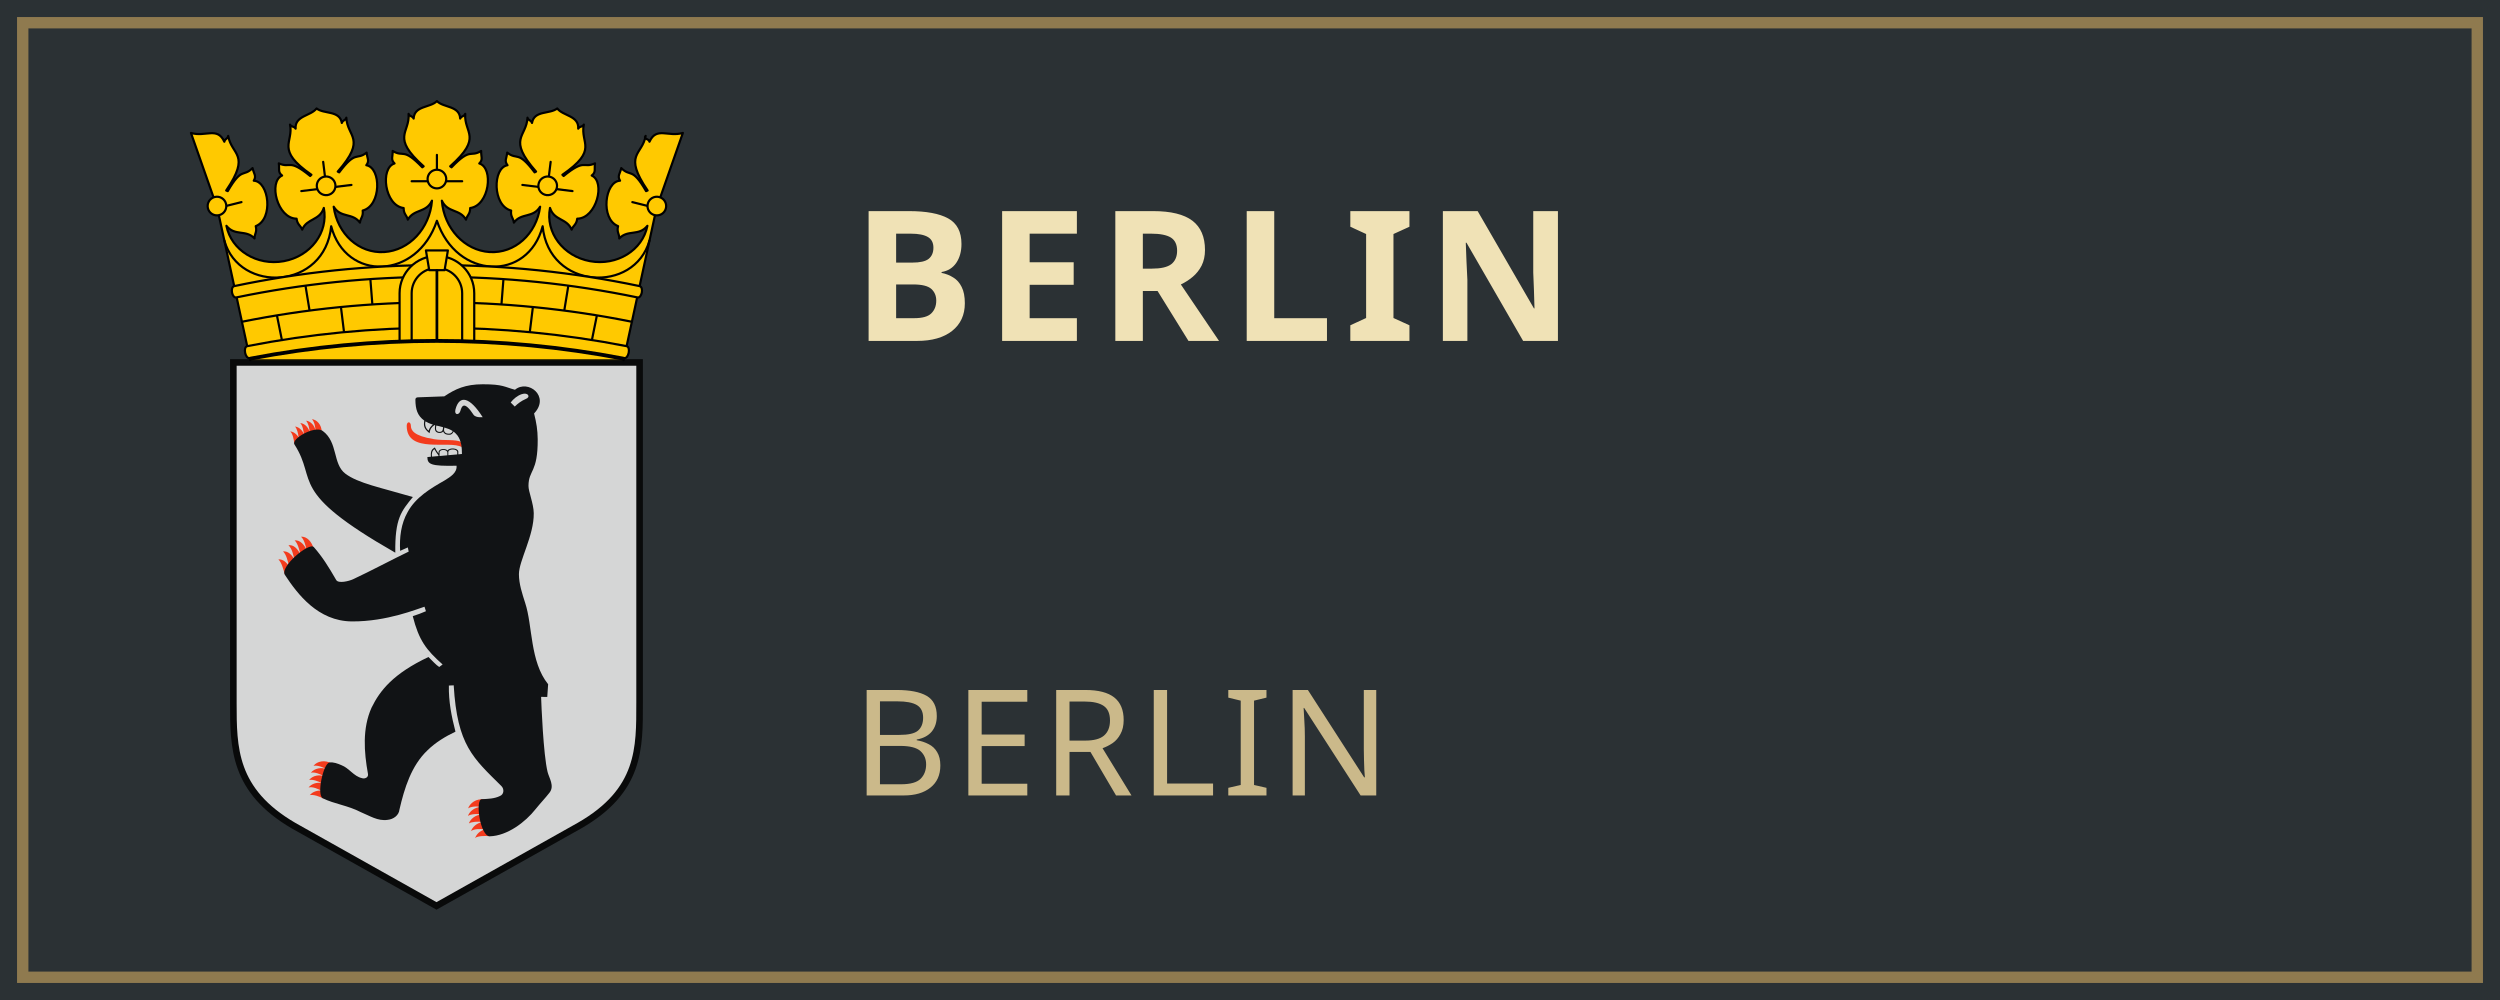
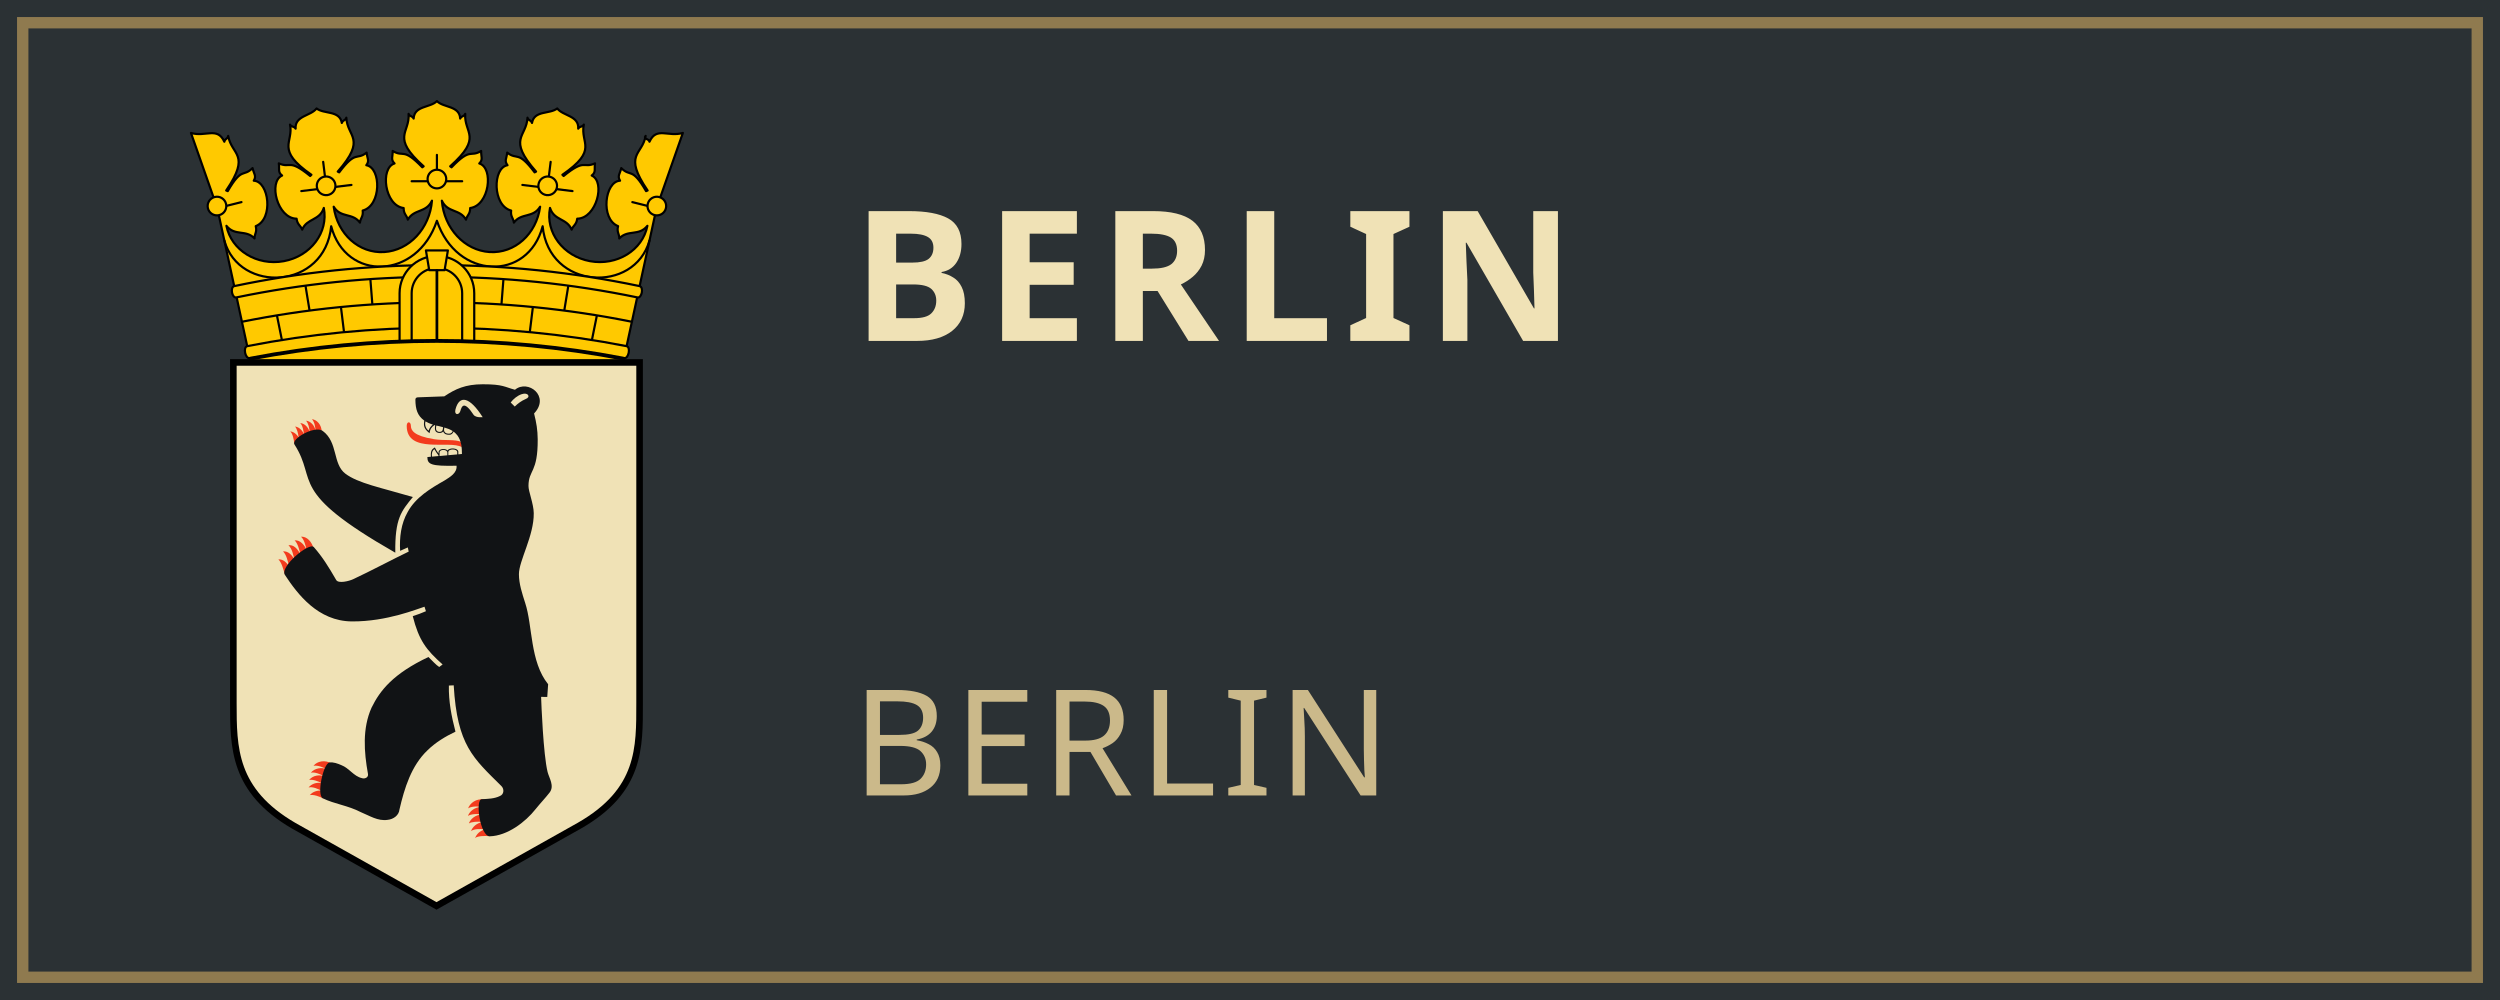
<svg xmlns="http://www.w3.org/2000/svg" xmlns:xlink="http://www.w3.org/1999/xlink" width="220" height="88" viewBox="0 0 220 88">
  <defs>
    <symbol id="shield-base" viewBox="0 0 3600 7400">
      <g fill="#ffc900" stroke="black" stroke-width="20" stroke-linecap="round" stroke-linejoin="round">
        <path d="M 550,2370 L 250,985 470,930 250,985 10,300 c 133,40 240,-60 304,80 7,-31 30,-23 35,-53 30,176 209,163 -18,497 l 14,6 c 129,-224 141,-124 226,-210 11,52 38,71 11,115 139,6 182,349 18,414 14,55 -12,69 -11,112 -79,-84 -178,-18 -256,-115 a 450,410 -7 0,0 887,-163 c -38,118 -154,92 -197,198 -15,-40 -44,-44 -51,-100 -176,-2 -259,-337 -132,-393 -41,-31 -22,-59 -30,-111 110,50 86,-48 286,115 l 11,-11 c -332,-230 -160,-293 -195,-457 16,26 34,11 51,37 -8,-119 139,-115 191,-184 68,54 210,15 230,132 11,-30 32,-19 41,-48 8,178 188,187 -78,491 l 13,7 c 155,-206 155,-105 250,-180 4,52 29,74 -3,115 137,23 138,369 -33,413 7,56 -20,67 -25,110 -68,-93 -174,-39 -239,-145 a 450,500 7 0,0 895,-55 c -52,113 -164,73 -220,173 -10,-42 -38,-49 -38,-106 -175,-23 -216,-366 -83,-406 -37,-36 -15,-61 -17,-114 103,63 91,-37 270,149 l 12,-9 c -301,-269 -124,-300 -137,-478 12,28 32,15 46,43 6,-119 152,-97 212,-159 60,62 206,40 212,159 14,-28 34,-15 46,-43 -13,178 164,209 -137,478 l 12,9 c 179,-186 167,-86 270,-149 -2,53 20,78 -17,114 133,40 92,383 -83,406 0,57 -28,64 -38,106 -56,-100 -168,-60 -220,-173 a 450,500 -7 0,0 895,55 c -65,106 -171,52 -239,145 -5,-43 -32,-54 -25,-110 -171,-44 -170,-390 -33,-413 -32,-41 -7,-63 -3,-115 95,75 95,-26 250,180 l 13,-7 c -266,-304 -86,-313 -78,-491 9,29 30,18 41,48 20,-117 162,-78 230,-132 52,69 199,65 191,184 17,-26 35,-11 51,-37 -35,175 137,227 -195,457 l 11,11 c 200,-163 176,-65 286,-115 -8,52 11,80 -30,111 127,56 44,391 -132,393 -7,56 -36,60 -51,100 -43,-106 -159,-80 -197,-198 a 450,410 7 0,0 887,163 c -78,97 -177,31 -256,115 1,-43 -25,-57 -11,-112 -164,-65 -121,-408 18,-414 -27,-44 0,-63 11,-115 85,86 97,-14 226,210 l 14,-6 c -227,-334 -48,-321 -18,-497 -25,30 28,22 35,53 64,-140 171,-40 304,-80 l -240,685 -220,-55 220,55 -300,1385 M 473,2020 a 9000,9000 0 0,1 3554,0 M 793,1962 l 45,223 m 215,-494 l 37,226 m 286,-31 l 28,228 m 240,-482 l 18,229 m 1176,0 l 18,-229 m 240,482 l 28,-228 m 286,31 l 37,-226 m 215,494 l 45,-223" />
        <g id="PK">
          <path d="M 2020,740 h 460 M 2250,500 v 200" />
          <circle id="P" cx="2250" cy="720" r="85" />
        </g>
        <use xlink:href="#PK" transform="rotate(7,2250,9000)" />
        <use xlink:href="#PK" transform="rotate(-7,2250,9000)" />
        <use xlink:href="#P" transform="rotate(14,2250,9000)" />
        <use xlink:href="#P" transform="rotate(-14,2250,9000)" />
        <path d="M 314,1280 c 136,487 917,450 973,-130 133,507 783,489 963,-50 180,539 830,557 963,50 56,580 837,617 973,130" fill="none" />
        <path d="M 404,1695 a 9000,9000 0 0,1 3692,0 c 40,10 20,113 -20,103 a 9000,9000 0 0,0 -3652,0 c -40,10 -60,-93 -20,-103 M 545,2350 c -40,10 -63,-98 -23,-108 a 9000,9000 0 0,1 3456,0 c 40,10 17,118 -23,108" />
        <path d="M 1910,2194 v -434 a 340,340 0 0,1 680,0 v 434 m -570,-4 v -430 a 230,230 0 0,1 460,0 v 430" />
        <path d="M 2150,1370 h 200 l -30,180 h -140 z" />
        <path stroke-width="25" d="M 2250,1553 v 652" />
        <path stroke-width="35" d="M 555,2355 a 9000,9000 0 0,1 3390,0" />
      </g>
-       <path d="M 4096,2390 H 396 V 5490 c 0,410 0,800 550,1120 l 1300,730 1300,-730 c 560,-320 550,-710 550,-1120 z" fill="white" stroke="black" stroke-width="60" opacity="0.8" />
+       <path d="M 4096,2390 H 396 V 5490 c 0,410 0,800 550,1120 l 1300,730 1300,-730 c 560,-320 550,-710 550,-1120 z" fill="#F0E2B6" stroke="black" stroke-width="60" />
      <path d="M 2473,3115 c -56,-27 -157,-11 -250,-26 -187,-30 -210,-83 -210,-122 -1,-41 -38,-43 -38,1 1,260 392,127 503,194 M 1201,3026 c 1,-70 -47,-115 -89,-119 25,29 30,71 34,112 -8,-58 -51,-96 -88,-98 20,21 31,64 33,106 -6,-32 -36,-80 -86,-85 23,24 30,69 35,110 -7,-35 -43,-75 -83,-78 17,14 31,65 34,104 -5,-16 -33,-55 -77,-60 23,21 33,72 37,112 M 1126,4084 c -12,-55 -60,-113 -114,-106 25,17 44,81 51,122 -17,-46 -59,-95 -109,-89 27,24 43,83 53,127 -27,-51 -60,-89 -109,-83 33,32 45,88 53,131 -16,-36 -53,-80 -103,-75 31,28 44,89 55,134 -20,-27 -50,-65 -97,-61 31,30 45,89 58,134 M 1286,6041 c -53,-32 -126,-21 -160,23 38,-7 94,14 116,32 -36,-23 -111,-9 -140,31 34,-9 89,14 118,31 -38,-13 -97,-10 -134,35 31,-7 82,10 115,29 -47,-11 -93,7 -120,39 41,-9 87,15 115,28 -53,-1 -85,20 -104,42 34,-7 86,11 124,31 M 2677,6370 c -69,-9 -126,33 -143,82 19,-15 79,-24 118,-12 -54,-3 -108,41 -119,81 22,-18 92,-23 118,-12 -49,2 -96,39 -110,80 23,-15 87,-21 123,-12 -53,8 -91,46 -103,81 32,-21 74,-19 126,-16 -54,20 -72,43 -90,79 30,-19 83,-20 135,-16" fill="#f33b1d" />
      <path d="M 2319,2699 l -244,9 c -12,1 -21,7 -21,21 1,88 18,145 81,191 -8,49 -3,74 48,115 5,-40 21,-58 46,-75 2,1 4,1 5,2 -3,18 -3,37 1,48 10,28 59,29 72,9 12,29 37,30 57,30 21,0 31,-15 38,-29 12,10 24,21 35,35 35,48 41,110 41,169 -11,1 -22,2 -33,3 l 0,-24 c -1,-34 -80,-40 -98,-11 -20,-22 -82,-18 -82,17 l 0,11 c -14,-18 -25,-37 -34,-56 -25,16 -40,28 -36,85 -11,1 -22,2 -32,3 1,66 30,84 266,79 6,66 -60,103 -109,134 -128,73 -263,153 -336,287 -61,106 -76,232 -69,354 l 70,-31 8,38 c -126,60 -356,182 -507,252 -37,17 -133,41 -153,7 -69,-119 -124,-209 -204,-300 -41,-47 -313,178 -263,254 114,173 300,421 610,423 321,2 600,-116 661,-134 l 13,41 c -41,18 -77,31 -120,45 56,220 121,306 272,440 l -31,23 c -27,-16 -73,-67 -98,-91 -321,152 -441,304 -518,461 -85,189 -69,404 -33,603 7,33 -29,49 -56,39 -74,-17 -115,-91 -186,-118 -32,-14 -74,-30 -109,-24 -57,10 -118,298 -60,326 108,53 226,64 346,126 79,32 155,84 245,70 51,-5 102,-40 107,-94 45,-194 108,-400 256,-540 71,-70 163,-126 254,-169 -36,-138 -63,-276 -60,-420 l 44,-2 c 32,548 178,663 435,918 26,26 24,75 -14,90 -50,25 -109,26 -166,29 -61,3 -15,341 75,338 158,-5 322,-128 417,-249 40,-50 88,-100 126,-149 47,-61 -4,-132 -18,-188 -39,-160 -57,-620 -59,-684 l 56,1 8,-116 c -167,-207 -140,-531 -209,-740 -27,-85 -57,-173 -57,-263 0,-122 138,-351 135,-555 -1,-86 -49,-198 -48,-249 1,-148 86,-116 84,-424 -1,-85 -11,-148 -33,-235 149,-157 -56,-314 -174,-216 -95,-25 -107,-50 -293,-50 -159,0 -250,43 -349,109 M 2031,3616 c -105,129 -164,194 -160,507 -991,-566 -701,-647 -918,-985 -34,-53 187,-176 257,-124 141,104 89,300 206,389 116,88 323,127 615,213 M 2636,2889 c -15,0 -42,-8 -50,-19 -87,-133 -109,-85 -122,-39 -11,41 -59,42 -45,-13 35,-135 130,-116 248,71 M 2922,2755 c 24,-32 61,-63 101,-76 59,-20 83,28 36,44 -39,17 -72,41 -100,69 M 2146,2927 c 15,9 36,20 67,29 -17,14 -33,34 -38,56 -27,-19 -38,-54 -29,-85 m 160,53 c 0,13 -3,26 -7,32 -10,16 -47,15 -55,-7 -3,-9 -3,-25 1,-40 20,5 41,9 61,15 m 12,3 c 27,8 53,17 76,32 -5,12 -14,24 -32,24 -16,0 -34,-1 -44,-20 -5,-10 -3,-24 0,-36 M 2205,3248 c -3,-28 0,-52 22,-68 11,20 23,39 37,56 v 7 m 10,-0.5 V 3211 c 0,-33 70,-31 71,0 v 25 m 9,-1 v -28 c 0,-33 81,-31 81,-1 v 22" />
    </symbol>
    <clipPath id="shieldClip">
      <path d="M0 0 H48 V29                C48 48 37 60 24 65                C11 60 0 48 0 29 Z" />
    </clipPath>
  </defs>
  <rect x="0" y="0" width="220" height="88" fill="#2B3134" />
  <rect x="2" y="2" width="216" height="84" rx="0" fill="#2B3134" stroke="#8F7A4F" stroke-width="1" />
  <use href="#shield-base" x="7" y="8" width="48" height="65" fill="#111315" transform="scale(1.1)" />
  <text x="75" y="30" font-family="'D-DIN', 'DIN 1451', sans-serif" font-size="16" font-weight="700" letter-spacing="1" fill="#F0E2B6">
    BERLIN
  </text>
  <text x="75" y="50" font-family="'D-DIN', 'DIN 1451', sans-serif" font-size="16" font-weight="700" letter-spacing="1" fill="#F0E2B6">
    
  </text>
  <text x="75" y="70" font-family="'D-DIN', 'DIN 1451', sans-serif" font-size="13" font-weight="400" letter-spacing="0.5" fill="#CBB98A">
    BERLIN
  </text>
</svg>
